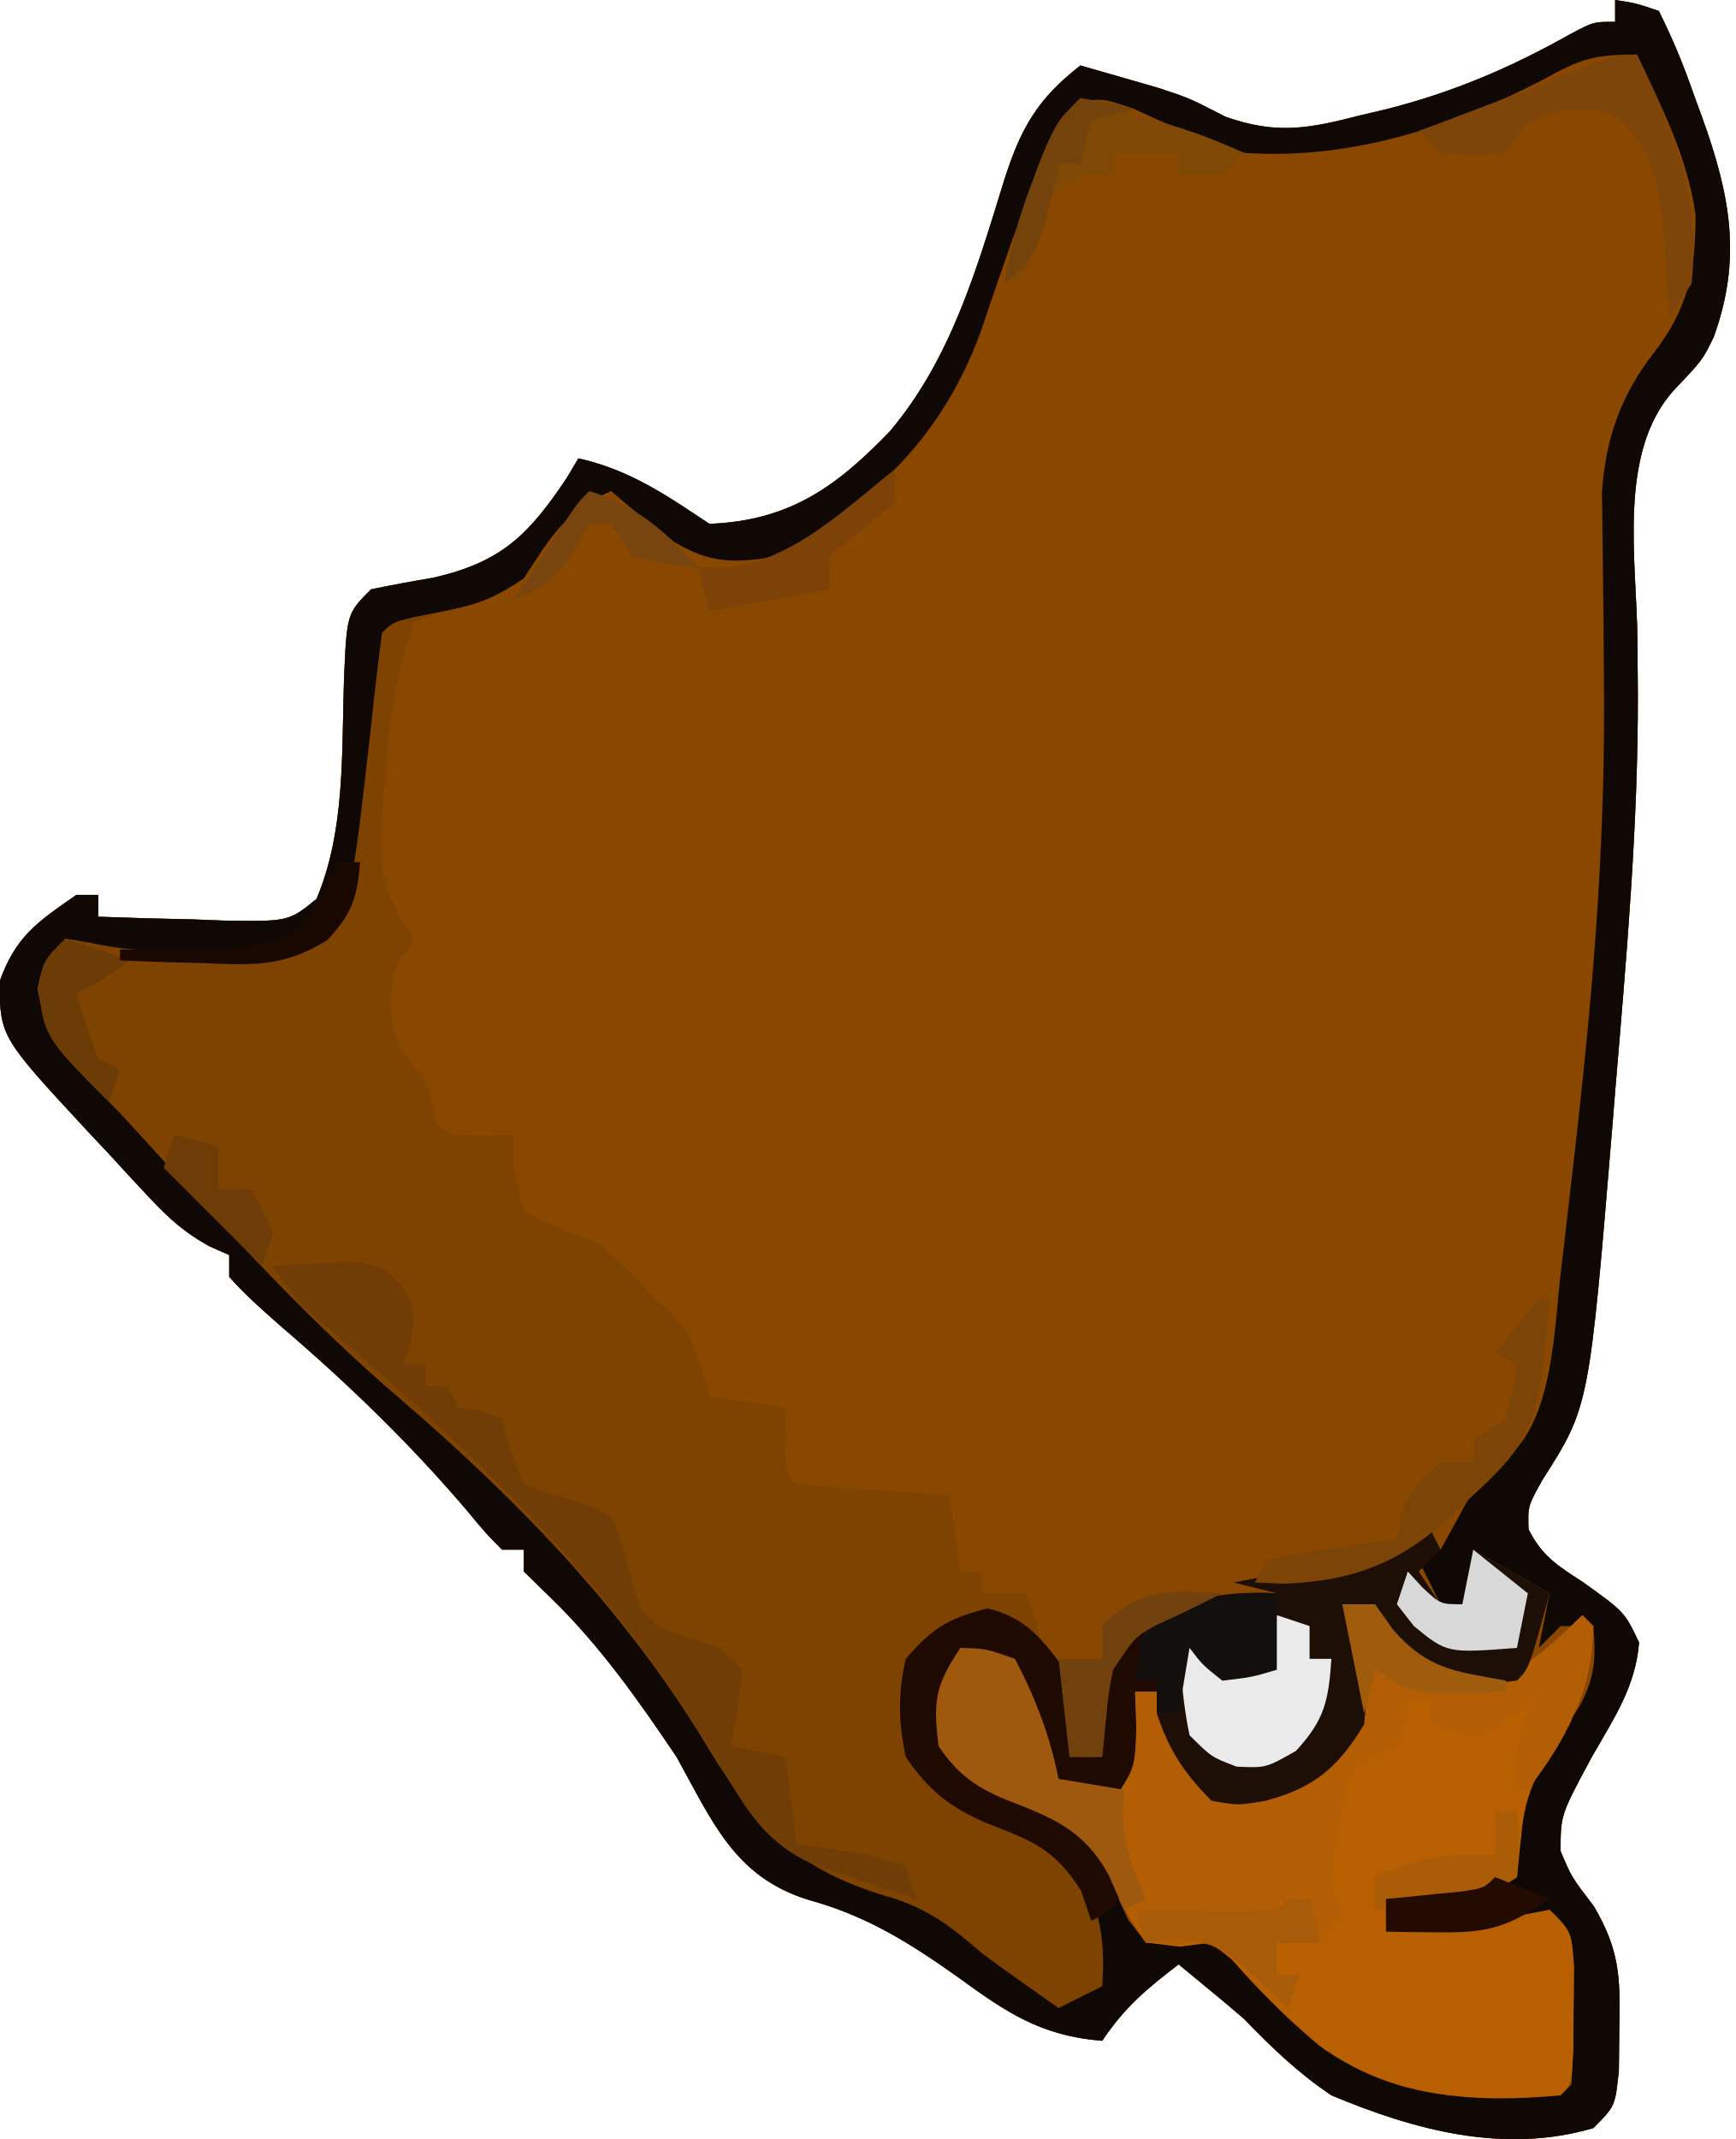
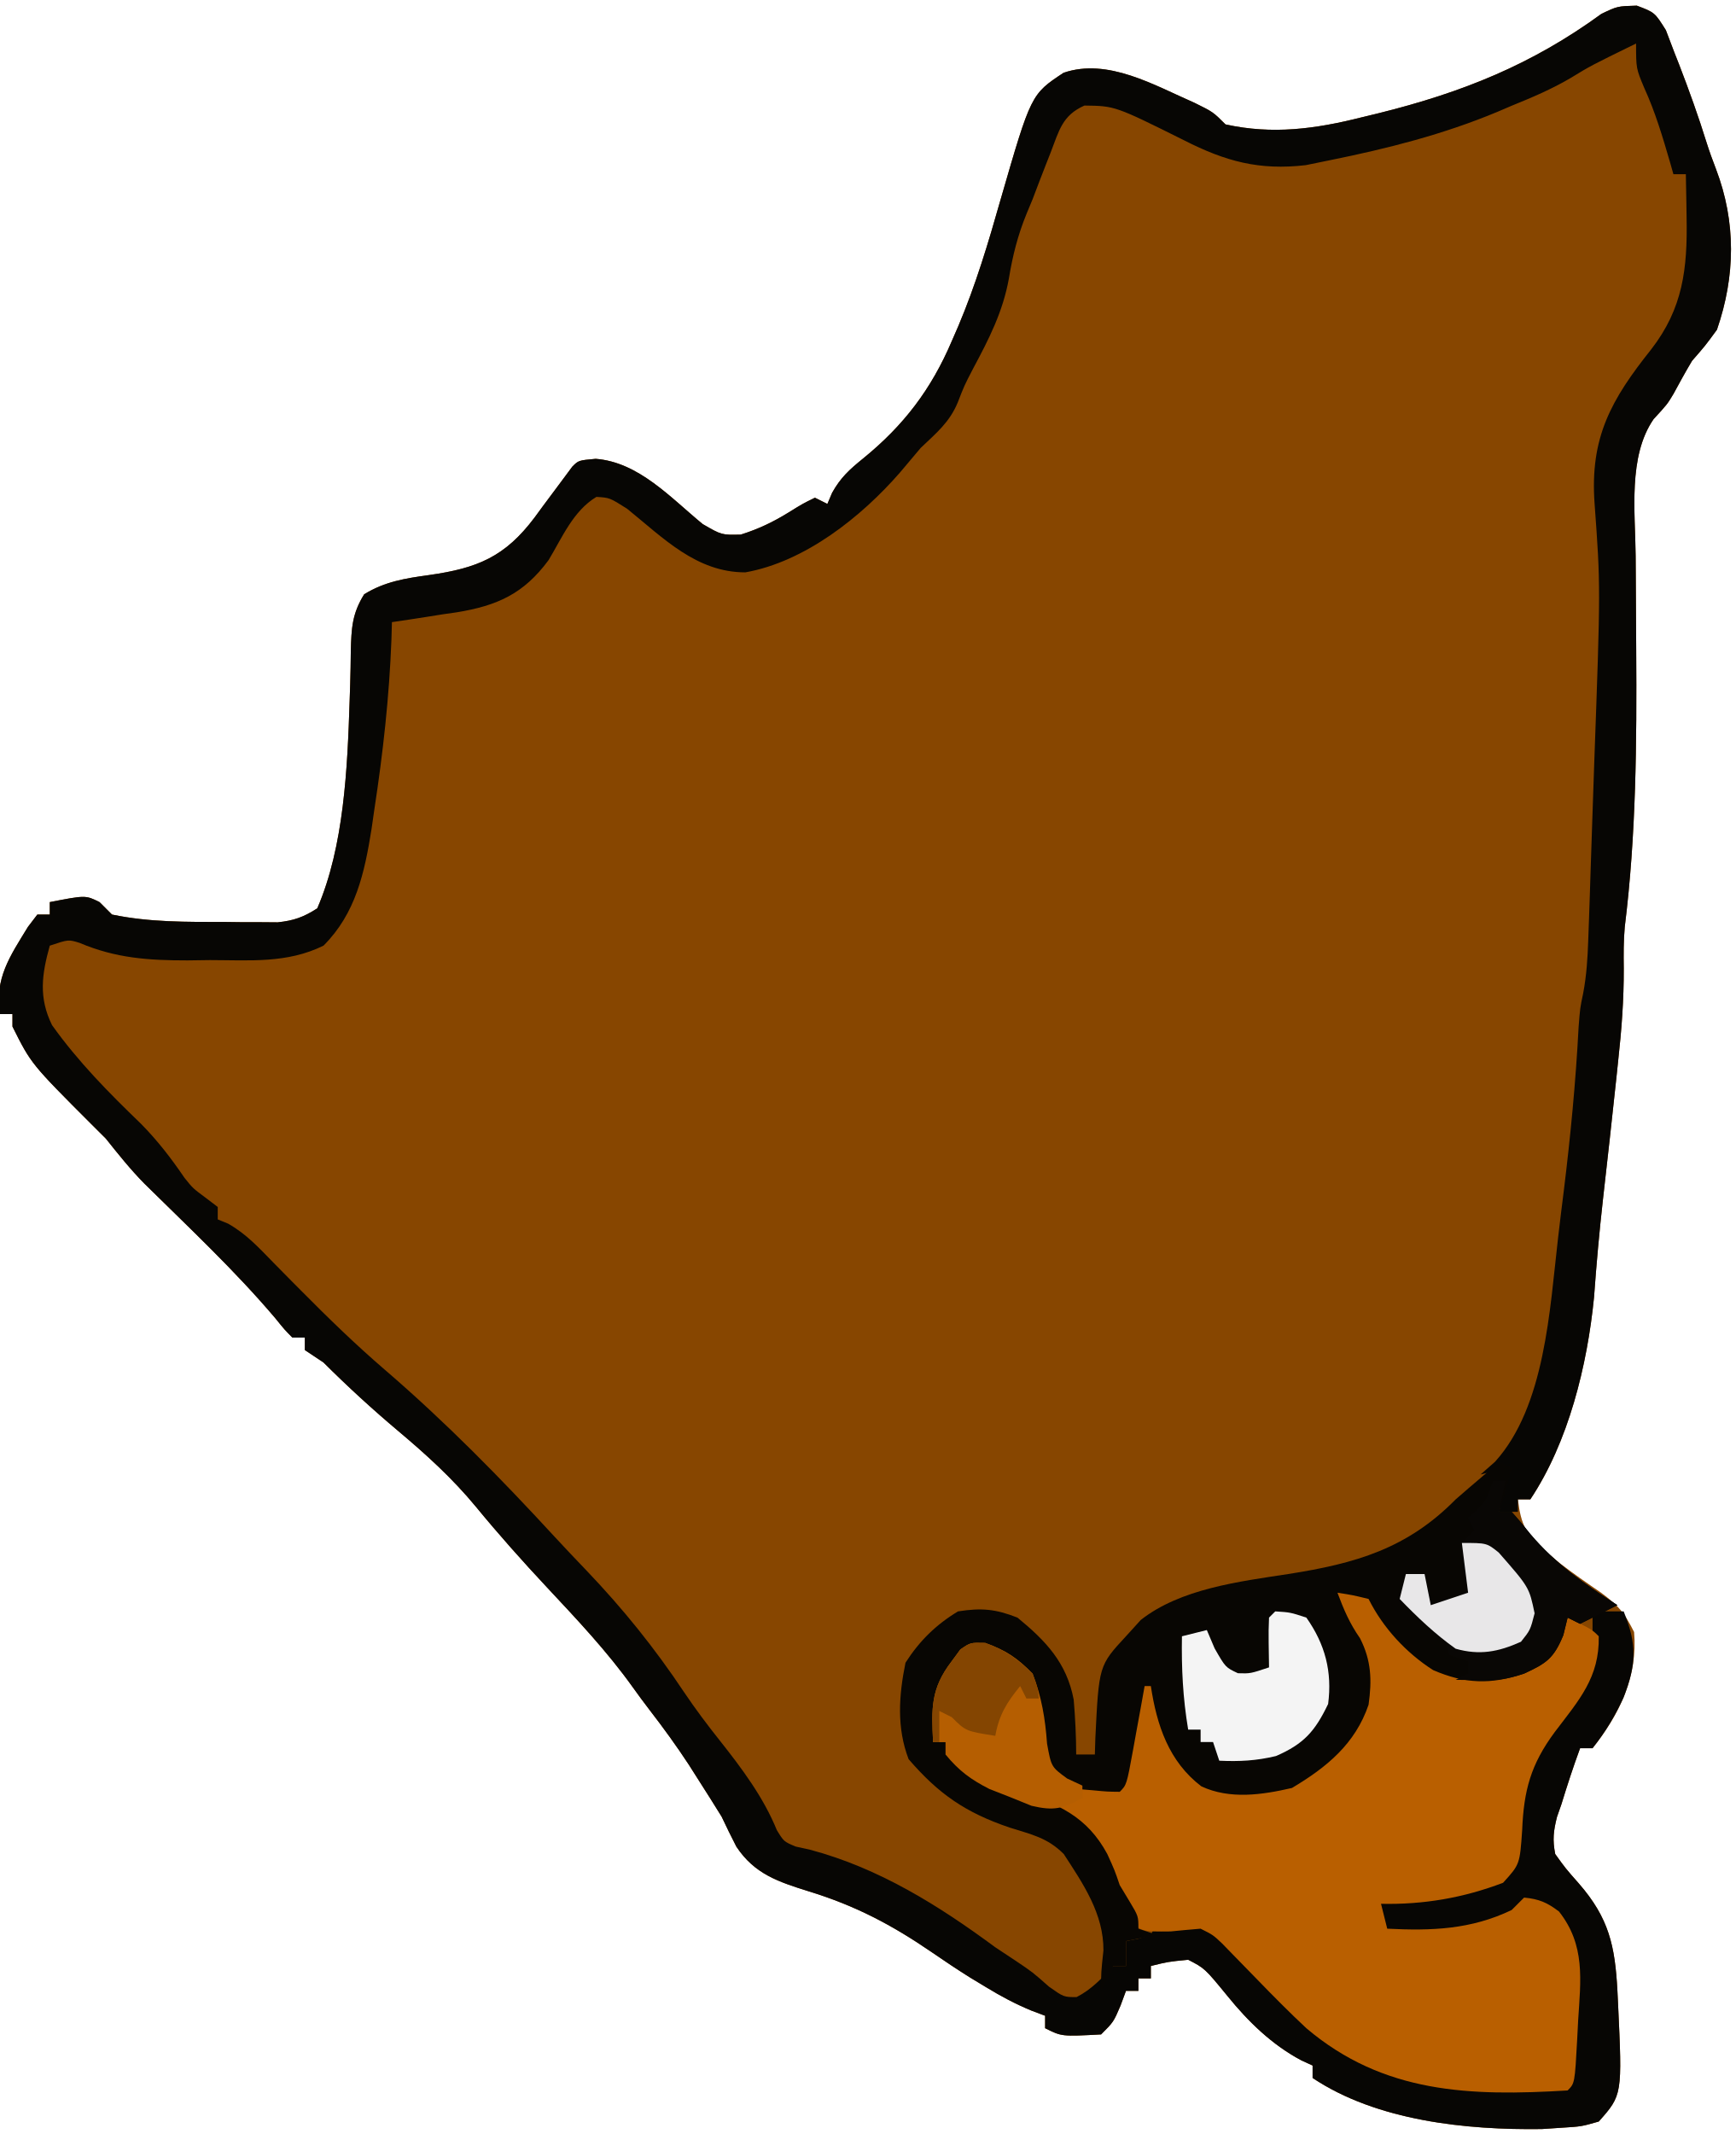
- <svg xmlns="http://www.w3.org/2000/svg" width="159" height="196" viewBox="0 0 159 196">
-   <path fill="#8a4700" d="M148 0c1.9.29 1.9.29 4 1 1.28 2.57 2.26 4.93 3.19 7.62.26.7.52 1.4.78 2.13 2.57 7.14 3.68 12.9 1.06 20.14C156 33 156 33 153.38 35.75c-5.19 5.76-3.4 15.61-3.34 22.88.01.4.01.4.02 2.43.01.42.01.42.02 2.52.03 12.17-1.06 24.3-2.08 36.42l-.24 2.99c-2.14 25.91-2.14 25.91-6.42 32.61-1.34 2.4-1.34 2.4-1.28 4.53 1.23 2.44 2.65 3.33 4.94 4.81 3.86 2.76 3.86 2.76 5.19 5.56-.31 4.06-2.34 7.01-4.32 10.48-2.87 5.33-2.87 5.33-2.87 8.64 1 2.38 1 2.38 3.04 5.04 2.36 4.02 2.44 6.47 2.34 11.09-.02 1.31-.03 2.63-.04 3.98C148 193 148 193 146 195c-8.19 2.4-16.35.2-24-3-3.04-2.04-5.47-4.38-8-7-1.15-.99-2.32-1.98-3.5-2.94-.83-.68-1.65-1.36-2.5-2.06-2.91 2.22-4.95 3.93-7 7-5.62-.44-8.79-2.61-13.19-5.81-4.51-3.2-8.41-5.65-13.81-7.13-6.73-2.12-8.73-7.19-12-13.06-3.48-5.17-7.02-10.21-11.5-14.56L48 144v-2h-2c-1.48-1.5-1.48-1.5-3.19-3.56-5.23-6.15-10.88-11.61-17.01-16.86-1.68-1.48-3.31-2.91-4.8-4.58v-2l-1.79-.79c-2.33-1.28-3.75-2.58-5.56-4.51l-1.83-1.96c-.62-.68-1.24-1.36-1.88-2.05l-1.9-2.02c-8-8.63-8-8.63-8.1-13.67 1.48-4.18 3.43-5.48 7.06-8h2v2c2.94.11 5.87.19 8.81.25.84.03 1.67.07 2.53.1 6.11.1 6.11.1 8.67-1.99 2.64-6.29 2.29-13.36 2.51-20.08.26-6.06.26-6.06 2.48-8.28 1.89-.39 3.79-.74 5.69-1.06 6.21-1.42 8.71-3.87 12.2-9.08.37-.61.73-1.23 1.11-1.86 4.67 1.04 8.05 3.36 12 6 7.32-.28 11.63-3.37 16.56-8.5 5.58-6.63 7.92-14.78 10.44-22.94 1.53-4.8 3.03-7.47 7-10.56 1.52.43 3.04.87 4.56 1.31.85.25 1.7.49 2.57.74C109 9 109 9 112.3 10.7c4.73 1.66 7.63 1.08 12.39-.14.39-.09.39-.09 2.37-.56 6.06-1.54 11.3-3.77 16.75-6.83C146 2 146 2 148 2z" />
-   <path fill="#7e4201" d="M148 0c1.9.29 1.9.29 4 1 1.28 2.57 2.26 4.93 3.19 7.62.26.7.52 1.4.78 2.13 2.57 7.14 3.68 12.9 1.06 20.14C156 33 156 33 153.38 35.75c-5.19 5.76-3.4 15.61-3.34 22.88.01.4.01.4.02 2.43.01.42.01.42.02 2.52.03 12.17-1.06 24.3-2.08 36.42l-.24 2.99c-2.14 25.91-2.14 25.91-6.42 32.61-1.34 2.4-1.34 2.4-1.28 4.53 1.23 2.44 2.65 3.33 4.94 4.81 3.86 2.76 3.86 2.76 5.19 5.56-.31 4.06-2.34 7.01-4.32 10.48-2.87 5.33-2.87 5.33-2.87 8.64 1 2.38 1 2.38 3.04 5.04 2.36 4.02 2.44 6.47 2.34 11.09-.02 1.31-.03 2.63-.04 3.98C148 193 148 193 146 195c-8.19 2.4-16.35.2-24-3-3.04-2.04-5.47-4.38-8-7-1.15-.99-2.32-1.98-3.5-2.94-.83-.68-1.65-1.36-2.5-2.06-2.91 2.22-4.95 3.93-7 7-5.62-.44-8.79-2.61-13.19-5.81-4.51-3.2-8.41-5.65-13.81-7.13-6.73-2.12-8.73-7.19-12-13.06-3.48-5.17-7.02-10.21-11.5-14.56L48 144v-2h-2c-1.48-1.5-1.48-1.5-3.19-3.56-5.23-6.15-10.88-11.61-17.01-16.86-1.68-1.48-3.31-2.91-4.8-4.58v-2l-1.79-.79c-2.33-1.28-3.75-2.58-5.56-4.51l-1.83-1.96c-.62-.68-1.24-1.36-1.88-2.05l-1.9-2.02c-8-8.63-8-8.63-8.1-13.67 1.48-4.18 3.43-5.48 7.06-8h2v2c2.94.11 5.87.19 8.81.25.84.03 1.67.07 2.53.1 6.11.1 6.11.1 8.67-1.99 2.64-6.29 2.29-13.36 2.51-20.08.26-6.06.26-6.06 2.48-8.28 1.89-.39 3.79-.74 5.69-1.06 6.21-1.42 8.71-3.87 12.2-9.08.37-.61.73-1.23 1.11-1.86 4.67 1.04 8.05 3.36 12 6 7.32-.28 11.63-3.37 16.56-8.5 5.58-6.63 7.92-14.78 10.44-22.94 1.53-4.8 3.03-7.47 7-10.56 1.52.43 3.04.87 4.56 1.31.85.25 1.7.49 2.57.74C109 9 109 9 112.3 10.7c4.73 1.66 7.63 1.08 12.39-.14.39-.09.39-.09 2.37-.56 6.06-1.54 11.3-3.77 16.75-6.83C146 2 146 2 148 2zm-6.62 7.31C132.9 11.69 123.65 14.68 114 14c-3.54-1.14-6.83-2.48-10.19-4.07C101 9 101 9 98.81 9.39c-2.76 2.46-3.61 5.57-4.75 8.99-.52 1.45-1.05 2.91-1.57 4.37-.9 2.54-1.77 5.1-2.63 7.66C86.35 40.02 79.98 46.17 71 51c-3.71.63-5.97.62-9.23-1.35-1.99-1.49-3.9-3.02-5.77-4.65-4.17 1.81-5.55 4.2-8 8-3 2-3 2-6.56 2.69-1.14.43-2.27.86-3.44 1.31-1.96 5.12-2.48 10.19-2.81 15.62-.07.74-.13 1.48-.2 2.24-.29 4.66.16 7.41 3.01 11.14l-2 3c-.36 3.39-.5 5.26 1.44 8.12.51.62 1.03 1.24 1.56 1.88.62 2.19.62 2.19 1 4 1 1 1 1 4.06 1.06L47 104l.06 3.31c.31 1.22.62 2.44.94 3.69 3.25 1.62 3.25 1.62 7 3 2.75 2.5 2.75 2.5 5 5 .56.47 1.11.95 1.69 1.44 1.9 2.26 2.5 4.75 3.31 7.56l7 1-.06 2.94C72 135 72 135 73 136c2.35.24 4.71.41 7.06.56 1.29.09 2.58.17 3.91.26 1 .06 2 .12 3.03.18.16 1.16.16 1.16 1 7h2v2h4c1.77 4.93 2.93 9.89 4 15h3c.1-1.24.21-2.47.31-3.75.3-3.6 1.11-5.67 3.69-8.25 2.92-1.05 2.92-1.05 6.19-1.75 1.08-.24 2.17-.48 3.29-.73.83-.17 1.66-.34 2.52-.52l-1 7c-4 0-4 0-5.75-1.5-.41-.5-.83-.99-1.25-1.5-1 1-1 1-1.06 4.06L108 157h-2v-2h-2l-2 9-5-1c-.1-.35-.1-.35-.59-2.12l-.79-2.76c-.25-.9-.51-1.8-.77-2.74C94 153 94 153 92 151h-4c-2.35 3.52-2.58 4.86-2 9 2.61 3.51 4.82 5.05 8.94 6.19 4.08 1.29 5.2 3.28 7.18 7 .42.9.84 1.8 1.26 2.73.54.69 1.07 1.37 1.62 2.08h2.87c3.13 0 3.13 0 5.66 2.08.79.9 1.59 1.8 2.41 2.73 5.5 5.86 10.66 8.93 18.82 9.32.97 0 1.93 0 2.93-.01.97.01 1.94.01 2.95.01C143 192 143 192 144 191c.13-2.31.18-4.62.19-6.94.01-1.26.03-2.53.04-3.84C144 177 144 177 142 175c-1.67.31-3.34.65-5 1-3.33.1-6.66.06-10 0v-1l1.86-.15c.41-.04.41-.04 2.45-.23.4-.03.4-.03 2.43-.21C136 174 136 174 139 172q.255-2.82.48-5.64c.84-3.84 3.04-6.76 5.24-9.97 1.44-2.7 1.53-4.37 1.28-7.39h-3l-2 2 1-5-7-4-1 5h-2l-2-4 2-1c.98-1.77 1.96-3.53 2.92-5.31 1.08-1.69 1.08-1.69 3.2-3.13 4.24-3.53 4.3-11.97 4.92-17.15l.25-2.1c.26-2.23.52-4.46.77-6.69.09-.76.18-1.53.27-2.32 1.56-13.65 2.71-27.08 2.65-40.83 0-.67 0-1.35-.01-2.04-.01-3.39-.04-6.77-.09-10.15-.02-1.24-.03-2.49-.04-3.76-.02-1.12-.03-2.23-.05-3.37.33-4.95 1.72-8.93 4.77-12.84 3.11-4.01 3.82-7.5 3.81-12.61-.72-5.25-3.12-9.95-5.37-14.7-4.09 0-5.2.42-8.62 2.31" />
-   <path fill="#100804" d="M148 0c1.9.29 1.9.29 4 1 1.28 2.57 2.26 4.93 3.19 7.62.26.7.52 1.4.78 2.13 2.57 7.14 3.68 12.9 1.06 20.14C156 33 156 33 153.38 35.75c-5.19 5.76-3.4 15.61-3.34 22.88.01.4.01.4.02 2.43.01.42.01.42.02 2.52.03 12.17-1.06 24.3-2.08 36.42l-.24 2.99c-2.14 25.91-2.14 25.91-6.42 32.61-1.34 2.4-1.34 2.4-1.28 4.53 1.23 2.44 2.65 3.33 4.94 4.81 3.86 2.76 3.86 2.76 5.19 5.56-.31 4.06-2.34 7.01-4.32 10.48-2.87 5.33-2.87 5.33-2.87 8.64 1 2.38 1 2.38 3.04 5.04 2.36 4.02 2.44 6.47 2.34 11.09-.02 1.31-.03 2.63-.04 3.98C148 193 148 193 146 195c-8.19 2.4-16.35.2-24-3-3.04-2.04-5.47-4.38-8-7-1.15-.99-2.32-1.98-3.5-2.94-.83-.68-1.65-1.36-2.5-2.06-2.91 2.22-4.95 3.93-7 7-5.62-.44-8.79-2.61-13.19-5.81-4.51-3.2-8.41-5.65-13.81-7.13-6.73-2.12-8.73-7.19-12-13.06-3.48-5.17-7.02-10.21-11.5-14.56L48 144v-2h-2c-1.48-1.5-1.48-1.5-3.19-3.56-5.23-6.15-10.88-11.61-17.01-16.86-1.68-1.48-3.31-2.91-4.8-4.58v-2l-1.79-.79c-2.33-1.28-3.75-2.58-5.56-4.51l-1.83-1.96c-.62-.68-1.24-1.36-1.88-2.05l-1.9-2.02c-8-8.63-8-8.63-8.1-13.67 1.48-4.18 3.43-5.48 7.06-8h2v2c2.94.11 5.87.19 8.81.25.84.03 1.67.07 2.53.1 6.11.1 6.11.1 8.67-1.99 2.64-6.29 2.29-13.36 2.51-20.08.26-6.06.26-6.06 2.48-8.28 1.89-.39 3.79-.74 5.69-1.06 6.21-1.42 8.71-3.87 12.2-9.08.37-.61.73-1.23 1.11-1.86 4.67 1.04 8.05 3.36 12 6 7.32-.28 11.63-3.37 16.56-8.5 5.58-6.63 7.92-14.78 10.44-22.94 1.53-4.8 3.03-7.47 7-10.56 1.52.43 3.04.87 4.56 1.31.85.25 1.7.49 2.57.74C109 9 109 9 112.3 10.7c4.73 1.66 7.63 1.08 12.39-.14.39-.09.39-.09 2.37-.56 6.06-1.54 11.3-3.77 16.75-6.83C146 2 146 2 148 2zm-6.62 7.31C132.9 11.69 123.65 14.68 114 14c-3.54-1.14-6.83-2.48-10.19-4.07C101 9 101 9 98.81 9.39c-2.76 2.46-3.61 5.57-4.75 8.99-.52 1.45-1.05 2.91-1.57 4.37-.9 2.54-1.77 5.1-2.63 7.66C86.35 40.02 79.98 46.17 71 51c-3.71.63-5.97.62-9.23-1.35-1.99-1.49-3.9-3.02-5.77-4.65-4.17 1.81-5.55 4.2-8 8-2.86 1.91-4.35 2.43-7.62 3.06-4.28.84-4.28.84-5.38 1.94-.35 2.67-.66 5.32-.94 8-1.88 16.72-1.88 16.72-4.63 19.71-3.42 1.81-6.61 1.65-10.37 1.54-.7-.01-1.4-.01-2.13-.02-3.03-.04-5.85-.21-8.81-.87L6 86c-2 2-2 2-2.56 4.62C4.3 95.8 7.43 98.31 11 102c.93 1.01 1.86 2.03 2.79 3.05 7.31 8.05 14.67 16.14 22.96 23.2 10.96 9.45 20.83 19.66 28.27 32.14 4.58 7.48 8.38 11.17 16.96 13.58 3.38 1.15 5.35 2.7 8.02 5.03 1.26.93 2.53 1.85 3.81 2.75 1.05.74 2.11 1.49 3.19 2.25l4-2c.35-4.91-.39-7.82-3-12-2.85-1.79-2.85-1.79-6.06-3.19-5.75-2.53-5.75-2.53-7.94-5.81-.47-3.05-.46-5.95 0-9 2.06-2.52 3.35-2.87 6.5-3.5 2.5.5 2.5.5 4.75 2.56 2.01 3.38 2.44 6.05 2.75 9.94h3c.1-1.24.21-2.47.31-3.75.3-3.6 1.11-5.67 3.69-8.25 2.92-1.05 2.92-1.05 6.19-1.75 1.08-.24 2.17-.48 3.29-.73.83-.17 1.66-.34 2.52-.52l-1 7c-4 0-4 0-5.75-1.5-.41-.5-.83-.99-1.25-1.5-1 1-1 1-1.06 4.06L108 157h-2v-2h-2l-2 9-5-1c-.1-.35-.1-.35-.59-2.12l-.79-2.76c-.25-.9-.51-1.8-.77-2.74C94 153 94 153 92 151h-4c-2.35 3.52-2.58 4.86-2 9 2.61 3.51 4.82 5.05 8.94 6.19 4.08 1.29 5.2 3.28 7.18 7 .42.9.84 1.8 1.26 2.73.54.69 1.07 1.37 1.62 2.08h2.87c3.13 0 3.13 0 5.66 2.08.79.9 1.59 1.8 2.41 2.73 5.5 5.86 10.66 8.93 18.82 9.32.97 0 1.93 0 2.93-.01.97.01 1.94.01 2.95.01C143 192 143 192 144 191c.13-2.31.18-4.62.19-6.94.01-1.26.03-2.53.04-3.84C144 177 144 177 142 175c-1.67.31-3.34.65-5 1-3.33.1-6.66.06-10 0v-1l1.86-.15c.41-.04.41-.04 2.45-.23.4-.03.4-.03 2.43-.21C136 174 136 174 139 172q.255-2.82.48-5.64c.84-3.84 3.04-6.76 5.24-9.97 1.44-2.7 1.53-4.37 1.28-7.39h-3l-2 2 1-5-7-4-1 5h-2l-2-4 2-1c.98-1.77 1.96-3.53 2.92-5.31 1.08-1.69 1.08-1.69 3.2-3.13 4.24-3.53 4.3-11.97 4.92-17.15.08-.69.16-1.38.25-2.1.26-2.23.52-4.46.77-6.69.05-.38.05-.38.27-2.32 1.56-13.65 2.71-27.08 2.65-40.83 0-.67 0-1.35-.01-2.04-.01-3.39-.04-6.77-.09-10.15-.02-1.24-.03-2.49-.04-3.76-.01-.56-.01-.56-.05-3.37.33-4.95 1.72-8.93 4.77-12.84 3.11-4.01 3.82-7.5 3.81-12.61-.72-5.25-3.12-9.95-5.37-14.7-4.09 0-5.2.42-8.62 2.31" />
-   <path fill="#b85f02" d="M123 147h3c1.38 1.63 2.71 3.3 4 5 3.15 1.57 5.52 1.35 9 1 2.33-1.45 4.01-3.06 6-5l1 1c-.18 4.51-.95 7.2-3.5 10.94-1.98 2.89-2.83 4.94-3.12 8.44-.07.59-.07.59-.38 3.62-3.04 2.02-4.19 2.32-7.69 2.62-.81.08-1.61.15-2.45.23-.3.03-.3.03-1.86.15v1c9.23.16 9.23.16 13-.62.66-.13 1.32-.25 2-.38 2 2 2 2 2.23 5.22-.01 1.27-.03 2.54-.04 3.84-.01 1.27-.02 2.54-.02 3.85C144 191 144 191 143 192c-7.97.74-15.6.24-22.2-4.62-2.85-2.45-5.45-4.98-7.92-7.82-.62-.51-1.24-1.03-1.88-1.56-.95.12-1.9.25-2.88.38-.51-.07-.51-.07-3.12-.38-1.4-2.07-1.4-2.07-2.81-4.75-2.68-5.01-4.89-6.56-10.13-8.47-2.82-1.07-4.37-2.28-6.06-4.78-.5-4.11-.33-5.51 2-9 2.31.06 2.31.06 5 1 1.87 3.54 3.21 7.07 4 11l5 1 2-9h2c.14.28.14.28.84 1.71.36.74.72 1.47 1.1 2.23l1.09 2.21C110 163 110 163 111 164c4.74-.16 7.1-.36 11-3.12 2.51-3.61 2.47-5.57 2-9.88-.5-2.44-.5-2.44-1-4" />
-   <path fill="#b35e05" d="M123 147h3c1.38 1.63 2.71 3.3 4 5 3.15 1.57 5.52 1.35 9 1 2.33-1.45 4.01-3.06 6-5l1 1c-.25 6.04-2.33 10.22-6 15h-1c-.2-3.63.14-5.87 2-9-.72.68-1.44 1.36-2.19 2.06-2.81 1.94-2.81 1.94-5.62 1.69q-1.08-.375-2.19-.75v-2h-2c-.08.62-.16 1.24-.25 1.88-.25.7-.5 1.4-.75 2.12-.65.26-1.3.52-1.96.79-2.04 1.21-2.04 1.21-2.9 3.74-.15.98-.3 1.96-.45 2.97-.16.98-.32 1.96-.49 2.97-.2 2.53-.2 2.53.8 4.53l-2 3h-4v3h2l-1 3c-.44-.43-.87-.87-1.32-1.31-1.83-1.72-3.59-3.29-5.68-4.69-1.01.08-2.02.16-3.06.25-.97-.08-1.94-.16-2.94-.25-1.39-2.06-1.39-2.06-2.81-4.75-2.68-5.01-4.89-6.56-10.13-8.47-2.82-1.07-4.37-2.28-6.06-4.78-.5-4.11-.33-5.51 2-9 2.31.06 2.31.06 5 1 1.87 3.54 3.21 7.07 4 11l5 1 2-9h2c.14.28.14.28.84 1.71.36.74.72 1.47 1.1 2.23l1.09 2.21C110 163 110 163 111 164c4.74-.16 7.1-.36 11-3.12 2.51-3.61 2.47-5.57 2-9.88-.5-2.44-.5-2.44-1-4" />
-   <path fill="#1e0f06" d="m131 140 1 2-2 2c.33.5.33.5 2 3h2l1-5c1.16.66 1.16.66 7 4-1.88 6.88-1.88 6.88-3 8-3.27.39-5.87.66-8.8-1.05-1.64-1.33-1.64-1.33-4.2-3.95v-2h-3c.33.52.66 1.03 1 1.56 1.38 3.37 1.38 5.83 1 9.44-2.37 3.94-4.56 5.81-9 7-2.56.44-2.56.44-5 0-2.54-2.61-3.85-4.54-5-8h2v-6h3l1 2h4l1-7-4-1c.33-.06.33-.06 1.98-.37 10.96-2.1 10.96-2.1 16.02-4.63" />
-   <path fill="#1e0a00" d="M117 146v7c-2.31.69-2.31.69-5 1-1.81-1.44-1.81-1.44-3-3l-1 6h-2v-2h-2l.12 3.31C104 162 104 162 102 165l-5-1c-.19-.61-.39-1.23-.59-1.86-.26-.81-.52-1.62-.79-2.45-.25-.8-.51-1.6-.77-2.43C94 155 94 155 92 152c-2.12-.69-2.12-.69-4-1-1.58 8.04-1.58 8.04.44 11.38 2.27 1.44 4.04 2.17 6.56 3 4.46 1.48 5.82 3.54 8 7.62-1 2-1 2-3 3-.15-.45-.15-.45-.94-2.75-2.54-4-4.58-4.57-8.83-6.27-3.34-1.47-5.16-2.97-7.23-5.98-.68-3.15-.73-5.86 0-9 2.39-2.8 3.96-3.74 7.5-4.62 3.11.77 4.57 2.29 6.5 4.82 1.57 2.82 1.81 5.62 2 8.8h1c.08-1.22.16-2.43.25-3.69.54-4.15 1.55-6.45 4.75-9.31 4.08-1.56 7.64-2.26 12-2" />
-   <path fill="#703d06" d="M25 116c1.6-.11 3.21-.19 4.81-.25.9-.05 1.79-.09 2.71-.14 2.48.39 2.48.39 4.32 2.23C38 120 38 120 37.69 122.75c-.23.74-.46 1.48-.69 2.25h2v2h2l1 2c.64.08 1.28.16 1.94.25.68.25 1.36.5 2.06.75.25.95.5 1.9.75 2.88.41 1.03.83 2.06 1.25 3.12 1.79.75 1.79.75 3.94 1.31 2.18.65 2.18.65 4.06 1.69 1.04 2.27 1.56 4.49 2.16 6.91.84 2.09.84 2.09 2.5 3.27 1.75.7 3.54 1.26 5.34 1.82l2 2c-.38 3.62-.38 3.62-1 7l5 1c.16 1.32.16 1.32 1 8 1.09.14 2.19.29 3.31.44C80 170 80 170 83 171l1 3c-2.01-.64-4.01-1.31-6-2-1.13-.38-2.25-.75-3.41-1.14-4.34-1.88-6.11-4.89-8.47-8.86-.86-1.37-1.73-2.74-2.61-4.1-.42-.67-.85-1.34-1.29-2.03-8.74-13.4-21.39-25.1-33.57-35.34C27 119 27 119 25 116" />
-   <path fill="#9e590e" d="M88 151c2.31.06 2.31.06 5 1 1.87 3.54 3.21 7.07 4 11 .99.16.99.16 6 1-.04.72-.08 1.44-.12 2.19.13 3.02.87 5.08 2.12 7.81l-2 1c-.47-1.07-.95-2.15-1.44-3.25-2.32-4.14-5.14-5.19-9.43-6.86-2.81-1.17-4.42-2.37-6.13-4.89-.5-4.11-.33-5.51 2-9" />
-   <path fill="#ebeaeb" d="m117 148 3 1v3h2c-.26 3.82-.61 5.58-3.25 8.44-2.75 1.56-2.75 1.56-5.44 1.44C111 161 111 161 109 159c-.57-2.66-.74-5.29-1-8h3l1 2h4z" />
-   <path fill="#7d450a" d="M150 5c3.41 7.21 5.89 12.97 5 21l-2 3c-.06-.83-.12-1.66-.18-2.52-.09-1.09-.17-2.17-.26-3.29-.08-1.08-.16-2.16-.24-3.27-.37-3.36-.96-5.43-2.94-8.17-2.38-1.75-2.38-1.75-6-1.69C140 11 140 11 138 14c-3 .31-3 .31-6 0l-2-2c.9-.34 1.81-.68 2.74-1.02l3.57-1.36 3.55-1.33C147.87 5 147.87 5 150 5" />
-   <path fill="#7c4507" d="M141 119h1c-.14 1.42-.29 2.83-.44 4.25-.08.79-.16 1.58-.24 2.39-.74 5.52-2.11 7.52-6.32 11.36l-1.64 1.58c-4.85 4.49-9.07 6.3-15.8 6.54L115 145l1-2c2.72-.63 2.72-.63 6.06-1.12 1.11-.17 2.21-.34 3.35-.51.85-.12 1.71-.25 2.59-.37.14-.62.27-1.25.41-1.89.7-2.52 1.53-3.53 3.59-5.11h3v-2l3-2c.69-2.62.69-2.62 1-5l-2-1c1.31-1.69 2.64-3.35 4-5" />
-   <path fill="#804805" d="M99 9c10.56 3.08 10.56 3.08 15 5l-2 2h-4v-2h-6v2h-2.31C97 17 97 17 96.07 18.81c-.5 1.45-.97 2.91-1.39 4.38C94 25 94 25 92 26c.63-3.59 1.58-6.81 2.94-10.19.34-.86.68-1.72 1.02-2.6C97 11 97 11 99 9" />
-   <path fill="#130f0d" d="M117 146v7c-2.31.69-2.31.69-5 1-1.81-1.44-1.81-1.44-3-3l-1 6h-2v-3h-2l1-6c4.12-1.29 7.67-2.26 12-2" />
-   <path fill="#a85b08" d="M118 174h2l1 4h-4v3h2l-1 3c-.22-.22-.22-.22-1.32-1.31-4.93-4.61-4.93-4.61-9.12-5.07-.84.13-1.69.25-2.56.38l-1-3c.93.01 1.85.02 2.81.04.6 0 .6 0 3.63.02.59.01.59.01 3.62.04C117 175 117 175 118 174" />
-   <path fill="#d9d8d8" d="m135 142 5 4-1 5c-6.4.49-6.4.49-9.44-2-.51-.66-1.03-1.32-1.56-2l1-3c.45.5.91.99 1.38 1.5C132 147 132 147 134 147z" />
-   <path fill="#7c4208" d="M82 43v3c-1 .83-1 .83-6 5v3l-11 2-1-4h2.81c6-.78 10.6-5.36 15.19-9" />
-   <path fill="#72420e" d="M112 146c-2.03 1.02-4.05 2.02-6.12 2.94C104 150 104 150 102 153c-.41 2.04-.41 2.04-.62 4.19-.13 1.26-.25 2.51-.38 3.81h-3l-1-9h4v-3c3.29-3.55 6.37-3.27 11-3" />
-   <path fill="#6c3c07" d="m6 86 6 2c-3 2-3 2-5 3 .6 2.02 1.27 4.02 2 6l2 1-1 3c-5.83-5.86-5.83-5.86-6.5-10.31C4 88 4 88 6 86" />
-   <path fill="#ab5c07" d="M137 166h2c.19 2.88.19 2.88 0 6-3.16 2.11-4.51 2.34-8.19 2.62-.9.08-1.8.15-2.73.23-.69.05-1.37.1-2.08.15v-3c3.83-1.8 6.78-2.2 11-2z" />
-   <path fill="#240b01" d="M137 172c.82.33.82.33 5 2-3.87 2.58-5.54 3.12-10.12 3.06-.92-.01-1.83-.02-2.76-.02-.7-.02-1.4-.03-2.12-.04v-3l1.93-.18c.42-.05.42-.05 2.51-.26.82-.08 1.64-.16 2.49-.24C136 173 136 173 137 172" />
-   <path fill="#6d3c07" d="M16 104c.66.17.66.17 4 1v4h3c1.06 1.81 1.06 1.81 2 4l-1 3-9-9z" />
-   <path fill="#180801" d="M31 79h2c-.27 3.28-.75 4.73-3.03 7.16-3.93 2.43-6.77 2.3-11.28 2.09-.37-.01-.37-.01-2.25-.05-1.81-.05-3.63-.12-5.44-.2v-1l3.11.03c10.79-.15 10.79-.15 13.93-2.65 1.27-1.94 1.27-1.94 2.96-5.38" />
-   <path fill="#74420b" d="M99 9c2.62.38 2.62.38 5 1l-4 1-1 4h-2c-.27 1.26-.54 2.52-.81 3.81C95.4 21.99 94.75 24 92 26c.63-3.59 1.58-6.81 2.94-10.19.34-.86.68-1.72 1.02-2.6C97 11 97 11 99 9" />
-   <path fill="#79450e" d="M54 45c4.43 1.39 6.87 3.61 10 7-2.88-.31-2.88-.31-6-1l-2-3h-2c-.45.78-.91 1.57-1.38 2.38-1.74 2.81-2.69 3.33-5.62 4.62l2.94-4.44c.54-.82 1.09-1.64 1.65-2.49C53 46 53 46 54 45" />
-   <path fill="#9e5c0c" d="M123 147h3c.28.39.28.39 1.69 2.38 3.18 3.61 5.63 3.76 10.31 4.62v1c-8.57.29-8.57.29-12-2l-1 4z" />
+ <svg xmlns="http://www.w3.org/2000/svg" width="279" height="343" viewBox="0 0 279 343">
+   <path fill="#874600" d="M263.113.906c2.89 1.09 2.89 1.09 4.68 3.94.46 1.2.92 2.41 1.39 3.65.13.32.13.32.76 1.93 1.59 4.12 3.09 8.29 4.4 12.51.45 1.42.96 2.83 1.5 4.22 3.26 8.55 3.13 17.22.16 25.84-1.88 2.57-1.88 2.57-4 5-1.05 1.75-2.02 3.53-2.99 5.32-1.01 1.68-1.01 1.68-3.2 4.06-4.13 5.99-2.94 14.93-2.88 21.97.01.97.01 1.93.02 2.93.01 4.09.04 8.19.07 12.28.09 14.88 0 29.64-1.84 44.43-.2 2.24-.19 4.42-.16 6.67.02 5-.35 9.88-.9 14.84-.09.86-.18 1.72-.27 2.6-.69 6.55-1.43 13.1-2.17 19.65-.59 5.25-1.06 10.5-1.44 15.77-1.08 10.94-4.11 23.28-10.24 32.48h-2c.49 4.1 1.37 5.84 4.56 8.44.71.6 1.43 1.19 2.17 1.81 2.16 1.67 4.39 3.21 6.64 4.75 2.8 2.09 3.67 3.08 5.31 6.32.61 7.12-2.31 13.18-6.68 18.68h-2c-1.1 2.98-2.07 5.97-3 9-.12.34-.12.34-.71 2.03-.57 2.25-.74 3.68-.29 5.97 1.65 2.3 1.65 2.3 3.81 4.75 4.83 5.55 5.81 10.02 6.19 17.25.03.67.07 1.33.1 2.02.69 14.71.69 14.71-3.1 18.98-2.78.8-2.78.8-6 1-1.04.07-2.09.14-3.16.21-12.12.17-26.48-1.3-36.84-8.21v-2l-1.79-.82c-4.71-2.49-8.57-6.24-11.9-10.36-3.65-4.45-3.65-4.45-6.31-5.82-3.25.32-3.25.32-6 1v2h-2v2h-2c-.29.79-.58 1.57-.88 2.38-1.12 2.62-1.12 2.62-3.12 4.62-6.33.34-6.33.34-9-1v-2c-.37-.13-.37-.13-2.23-.84-2.57-1.07-4.83-2.27-7.21-3.72-.87-.53-1.75-1.05-2.65-1.6-2.05-1.29-4.08-2.64-6.08-4.02-6.44-4.42-12.33-7.52-19.83-9.82-4.87-1.53-8.7-2.76-11.63-7.18-.82-1.59-1.61-3.2-2.37-4.82-1.15-1.86-2.32-3.72-3.5-5.56-.59-.92-1.18-1.85-1.78-2.8-1.98-3.02-4.08-5.91-6.28-8.76q-1.395-1.815-2.73-3.69c-4.14-5.79-8.96-10.88-13.81-16.07-3.92-4.19-7.73-8.47-11.38-12.91-3.78-4.58-7.98-8.39-12.52-12.21a192 192 0 0 1-12-11l-3-2v-2h-2c-1.24-1.25-1.24-1.25-2.75-3.12-6.51-7.68-13.9-14.58-21.06-21.65-2.25-2.29-4.19-4.72-6.19-7.23-.77-.76-1.53-1.52-2.32-2.31-9.68-9.69-9.68-9.69-12.68-15.69v-2h-2c-.91-5.75 1.6-9.29 4.49-14.02.5-.65.99-1.3 1.51-1.98h2v-2c5.75-1.12 5.75-1.12 8 0l2 2c6.01 1.26 12.06 1.19 18.18 1.19.99.01 1.97.03 2.99.04h2.87c.86.01 1.71.01 2.59.02 2.59-.27 4.19-.84 6.37-2.25 4.3-9.94 4.85-22.54 5.2-33.32l.09-2.73c.05-1.77.09-3.53.1-5.3.1-3.65.19-5.98 2.15-9.13 3.31-2.04 6.61-2.56 10.39-3.08 7.84-1.11 12.25-2.94 17.01-9.27.43-.59.86-1.18 1.31-1.79l2.64-3.54c.69-.94 1.39-1.87 2.11-2.84 1-1 1-1 3.75-1.25 6.93.54 12.03 6.24 17.21 10.49 3.04 1.76 3.04 1.76 6.12 1.69 2.86-.91 5.12-1.98 7.67-3.55 2.29-1.42 2.29-1.42 4.25-2.38l2 1 .76-1.79c1.38-2.47 2.8-3.74 4.99-5.52 6.55-5.33 10.95-11.13 14.25-18.87q.495-1.155 1.02-2.34c2.82-6.65 4.85-13.45 6.82-20.39 4.9-16.93 4.9-16.93 10.13-20.39 7.11-2.44 14.64 2.04 21.05 4.83 2.98 1.47 2.98 1.47 4.98 3.47 7.55 1.66 14.42.74 21.81-1.12.48-.12.48-.12 2.89-.7 13.35-3.32 24.54-7.79 35.73-15.95 2.57-1.23 2.57-1.23 5.68-1.32" />
+   <path fill="#070604" d="M263.113.906c2.89 1.09 2.89 1.09 4.68 3.94.46 1.2.92 2.41 1.39 3.65.13.32.13.32.76 1.93 1.59 4.12 3.09 8.29 4.4 12.51.45 1.42.96 2.83 1.5 4.22 3.26 8.55 3.13 17.22.16 25.84-1.88 2.57-1.88 2.57-4 5-1.05 1.75-2.02 3.53-2.99 5.32-1.01 1.68-1.01 1.68-3.2 4.06-4.13 5.99-2.94 14.93-2.88 21.97.01.97.01 1.93.02 2.93.01 4.09.04 8.19.07 12.28.09 14.88 0 29.64-1.84 44.43-.2 2.24-.19 4.42-.16 6.67.02 5-.35 9.88-.9 14.84-.09.86-.18 1.72-.27 2.6-.69 6.55-1.43 13.1-2.17 19.65-.59 5.25-1.06 10.5-1.44 15.77-1.08 10.94-4.11 23.28-10.24 32.48h-2v2h-3l1-7-4 1c.77-.68 1.54-1.35 2.33-2.05 8.06-8.91 8.79-24.48 10.13-35.99.29-2.52.6-5.04.92-7.56 1.08-8.76 1.92-17.49 2.38-26.31.24-3.09.24-3.09.73-5.41.55-2.9.72-5.66.82-8.62.04-1.17.09-2.35.13-3.56.04-1.27.08-2.54.13-3.84.04-1.34.09-2.67.13-4.01.1-2.8.19-5.61.28-8.41.09-2.84.19-5.68.29-8.51 1.03-28.46 1.03-28.46.06-41.77-.78-10.62 2.66-16.72 9.09-24.79 5.12-6.6 5.85-12.98 5.7-21.17 0-.34 0-.34-.03-2.05q-.03-2.475-.09-4.95h-2l-.55-1.94c-1.19-4.08-2.37-8.06-4.14-11.93-1.31-3.13-1.31-3.13-1.31-7.13-7.26 3.55-7.26 3.55-10.57 5.57-3.03 1.78-6.18 3.11-9.43 4.43-.76.32-1.51.65-2.29.98-8.73 3.64-17.65 5.9-26.9 7.77-1.29.27-2.59.53-3.92.8-7.46.87-12.89-.61-19.52-3.98-11.13-5.54-11.13-5.54-16.05-5.6-3.59 1.6-4.06 4.02-5.45 7.6-.25.64-.5 1.28-.76 1.93-.72 1.83-1.42 3.67-2.11 5.5-.16.39-.16.39-.98 2.36-1.41 3.44-2.24 6.74-2.84 10.39-.96 5.35-3.2 9.73-5.75 14.49-1.43 2.76-1.43 2.76-2.48 5.47-1.33 3.2-3.46 4.91-5.95 7.29-1.11 1.31-2.22 2.62-3.32 3.94-6.23 7.16-15.31 14.37-24.87 16.06-7.87 0-13.16-5.5-19.01-10.23-2.8-1.77-2.8-1.77-4.93-1.9-3.74 2.26-5.48 6.5-7.68 10.15-4.01 5.45-8.3 7.34-14.76 8.4-.38.06-.38.06-2.31.33-.78.13-1.57.25-2.37.38-1.92.31-3.84.59-5.75.87-.02.47-.02.47-.08 2.84-.35 9.17-1.35 18.16-2.74 27.23-.15 1.05-.3 2.11-.46 3.2-1.12 7-2.53 13.55-7.72 18.73-5.87 2.89-11.86 2.33-18.25 2.32-1.19.01-2.38.03-3.61.05-6.29 0-11.54-.35-17.36-2.82-1.78-.55-1.78-.55-4.78.45-1.29 4.63-1.81 8.36.36 12.77 4.18 5.87 9.13 10.88 14.31 15.87 2.66 2.7 4.85 5.54 6.98 8.67 1.35 1.69 1.35 1.69 3.51 3.29.3.23.3.23 1.84 1.4v2q.825.345 1.68.69c2.97 1.69 4.93 3.87 7.32 6.31.94.96 1.88 1.92 2.83 2.87.48.49.97.98 1.47 1.48 4.41 4.45 8.85 8.77 13.6 12.85 9.75 8.39 18.59 17.39 27.29 26.85 1.69 1.82 3.39 3.62 5.11 5.41 5.88 6.16 10.95 12.45 15.67 19.54 1.83 2.71 3.74 5.26 5.78 7.82 3.5 4.42 6.98 9.07 9.12 14.33 1.13 1.85 1.13 1.85 3.02 2.65.78.17 1.55.34 2.36.52 11.05 2.95 20.63 8.94 29.75 15.68 1.09.73 2.18 1.45 3.31 2.19 2.69 1.81 2.69 1.81 5.31 4.13 2.38 1.68 2.38 1.68 4.44 1.68 2.45-1.26 4.03-3.02 5.94-5h2v-4c.64-.12 1.28-.24 1.93-.37.68-.21 1.37-.41 2.07-.63l1-2c3.49-.51 5.77-.76 8.82 1.14 3.21 2.78 6.14 5.83 9.11 8.86.51.53 1.03 1.05 1.56 1.59q1.53 1.56 3.03 3.15c7.87 8.12 17.5 11.2 28.7 11.45 4.93.03 9.85-.05 14.78-.19.25-3.37.47-6.74.68-10.12.08-.95.15-1.9.22-2.88.33-5.51.29-9.24-2.9-14l-2-2c-2.68.29-4.58 1.29-7 2.5-4.34 2.17-7.79 2.66-12.63 2.69-.96.02-1.92.03-2.91.04-2.46-.23-2.46-.23-4.46-2.23.37-2.12.37-2.12 1-4 1.11.07 2.22.13 3.37.19 6.31.01 12.39-1.69 17.63-5.19.33-2.46.33-2.46.37-5.5.61-9.81 5.37-16.56 11.27-24.17 1.6-2.73 1.61-4.21 1.36-7.33v-4h5c2.17 5.37 2.07 8.45-.01 13.85-1.4 3.03-2.91 5.53-4.99 8.15h-2c-1.1 2.98-2.07 5.97-3 9-.12.34-.12.34-.71 2.03-.57 2.25-.74 3.68-.29 5.97 1.65 2.3 1.65 2.3 3.81 4.75 4.83 5.55 5.81 10.02 6.19 17.25.03.67.07 1.33.1 2.02.69 14.71.69 14.71-3.1 18.98-2.78.8-2.78.8-6 1-1.04.07-2.09.14-3.16.21-12.12.17-26.48-1.3-36.84-8.21v-2l-1.79-.82c-4.71-2.49-8.57-6.24-11.9-10.36-3.65-4.45-3.65-4.45-6.31-5.82-3.25.32-3.25.32-6 1v2h-2v2h-2c-.29.79-.58 1.57-.88 2.38-1.12 2.62-1.12 2.62-3.12 4.62-6.33.34-6.33.34-9-1v-2c-.37-.13-.37-.13-2.23-.84-2.57-1.07-4.83-2.27-7.21-3.72-.87-.53-1.75-1.05-2.65-1.6-2.05-1.29-4.08-2.64-6.08-4.02-6.44-4.42-12.33-7.52-19.83-9.82-4.87-1.53-8.7-2.76-11.63-7.18-.82-1.59-1.61-3.2-2.37-4.82-1.15-1.86-2.32-3.72-3.5-5.56-.59-.92-1.18-1.85-1.78-2.8-1.98-3.02-4.08-5.91-6.28-8.76q-1.395-1.815-2.73-3.69c-4.14-5.79-8.96-10.88-13.81-16.07-3.92-4.19-7.73-8.47-11.38-12.91-3.78-4.58-7.98-8.39-12.52-12.21a192 192 0 0 1-12-11l-3-2v-2h-2c-1.24-1.25-1.24-1.25-2.75-3.12-6.51-7.68-13.9-14.58-21.06-21.65-2.25-2.29-4.19-4.72-6.19-7.23-.77-.76-1.53-1.52-2.32-2.31-9.68-9.69-9.68-9.69-12.68-15.69v-2h-2c-.91-5.75 1.6-9.29 4.49-14.02.5-.65.99-1.3 1.51-1.98h2v-2c5.75-1.12 5.75-1.12 8 0l2 2c6.01 1.26 12.06 1.19 18.18 1.19.99.01 1.97.03 2.99.04h2.87c.86.01 1.71.01 2.59.02 2.59-.27 4.19-.84 6.37-2.25 4.3-9.94 4.85-22.54 5.2-33.32l.09-2.73c.05-1.77.09-3.53.1-5.3.1-3.65.19-5.98 2.15-9.13 3.31-2.04 6.61-2.56 10.39-3.08 7.84-1.11 12.25-2.94 17.01-9.27.43-.59.86-1.18 1.31-1.79l2.64-3.54c.69-.94 1.39-1.87 2.11-2.84 1-1 1-1 3.75-1.25 6.93.54 12.03 6.24 17.21 10.49 3.04 1.76 3.04 1.76 6.12 1.69 2.86-.91 5.12-1.98 7.67-3.55 2.29-1.42 2.29-1.42 4.25-2.38l2 1 .76-1.79c1.38-2.47 2.8-3.74 4.99-5.52 6.55-5.33 10.95-11.13 14.25-18.87q.495-1.155 1.02-2.34c2.82-6.65 4.85-13.45 6.82-20.39 4.9-16.93 4.9-16.93 10.13-20.39 7.11-2.44 14.64 2.04 21.05 4.83 2.98 1.47 2.98 1.47 4.98 3.47 7.55 1.66 14.42.74 21.81-1.12.48-.12.48-.12 2.89-.7 13.35-3.32 24.54-7.79 35.73-15.95 2.57-1.23 2.57-1.23 5.68-1.32" />
+   <path fill="#b95f00" d="M215 256c2.31-.23 2.31-.23 5 0 1.62 1.61 1.62 1.61 3 3.75 3.03 4.4 5.82 7.52 11 9.25 5.81.39 9.84.04 15-3 1.94-3.19 1.94-3.19 3-6 3.88 1.88 3.88 1.88 5 3 .14 6.62-3.17 10.25-7.06 15.38-3.88 5.24-4.99 9.4-5.25 15.81-.38 5.47-.38 5.47-3.07 8.43-6.38 2.43-12.79 3.53-19.62 3.38.16.66.16.66 1 4 7.15.36 13.45.14 20-3l2-2c2.39.23 3.72.79 5.62 2.25 4.26 5.42 3.48 10.98 3.07 17.5-.05.97-.1 1.94-.15 2.94-.39 7.16-.39 7.16-1.54 8.31-15.62.94-29.58.53-42-10-2.71-2.53-5.3-5.15-7.88-7.81-1.3-1.34-2.61-2.68-3.92-4.02-.57-.59-1.14-1.17-1.72-1.77C195 311 195 311 193 310c-1.61.13-3.21.28-4.81.44-4.66.05-4.66.05-6.85-1.97-1.32-2.11-2.37-4.18-3.34-6.47-.28-.65-.56-1.31-.86-1.98-.12-.31-.12-.31-.76-1.83-1.31-3.03-1.89-4.2-4.38-6.19-2.71-1.03-2.71-1.03-5.81-1.94-10.53-3.35-10.53-3.35-13.57-8.31-.2-.58-.41-1.15-.62-1.75h-2c-.27-5.37-.4-8.59 3-13 .45-.62.91-1.24 1.38-1.88 1.62-1.12 1.62-1.12 4-1.06 3.29 1.18 5.17 2.42 7.62 4.94 1.45 3.78 2.03 7.25 2.31 11.25.69 3.75.69 3.75 2.88 5.75 2.81 1 2.81 1 8.81 1l3-16h3c.18.59.36 1.18.55 1.79 3.46 10.88 3.46 10.88 8.45 14.21 6.83 1.04 12.31-.16 18-4 3.25-2.65 4.89-4.95 6-9 .6-6.35-.18-8.75-4-14z" />
+   <path fill="#080603" d="M241 235c.33.16.33.16 2 1l-2 7h2c1.05 1.15 2.04 2.34 3 3.56 4.04 4.79 8.76 8.07 14 11.44l-6 3-2-1c-.23.93-.45 1.86-.69 2.81-1.54 3.75-2.7 4.52-6.31 6.19-5.4 1.8-9.48 1.65-14.62-.56-4.36-2.79-8.07-6.81-10.38-11.44-2.56-.62-2.56-.62-5-1 1 2.69 1.97 4.95 3.62 7.31 1.84 3.6 1.93 6.77 1.38 10.69-2.14 6.3-6.73 10.06-12.31 13.38-4.78 1.11-9.99 1.88-14.57-.26-5.23-3.98-7.17-9.83-8.12-16.12h-1c-.2 1.14-.41 2.29-.62 3.46-.27 1.5-.55 2.99-.82 4.48-.13.75-.27 1.51-.41 2.28-1.04 5.67-1.04 5.67-2.15 6.78-1.96-.02-1.96-.02-4.38-.25-.79-.07-1.58-.13-2.39-.2-2.72-.67-3.63-1.26-5.23-3.55-.62-2.74-.62-2.74-1-5.88-.54-4.45-1.35-7.46-4-11.12-3-2-3-2-5.5-1.81-2.79.9-3.7 1.52-5.5 3.81-.73 2.7-.73 2.7-1.19 5.69-.16.99-.31 1.99-.48 3.01-.11.76-.22 1.52-.33 2.3h2c.27.38.27.38 1.63 2.32 2.98 3.37 6.08 4.27 10.25 5.56 6.24 2.12 10.85 4.05 14.12 10.12 1.19 2.62 1.19 2.62 2 5 .54.89 1.07 1.77 1.62 2.69C183 308 183 308 183 310l3 1c-.82.16-.82.16-5 1v4h-2l-2 4c0-3 0-3 .38-6.5.04-5.9-3.25-10.69-6.38-15.5-2.64-2.64-5.14-3.12-8.69-4.25-7.09-2.4-11.42-5.39-16.25-11-1.94-5.03-1.57-10.27-.5-15.5 2.24-3.5 4.88-6.1 8.44-8.25 3.79-.59 6.01-.39 9.56 1 4.55 3.73 7.92 7.26 9.04 13.19.25 2.95.39 5.85.4 8.81h3c.03-.87.05-1.74.08-2.63.57-11.67.57-11.67 4.92-16.37.78-.87 1.57-1.73 2.38-2.62 6.39-5.03 15.85-6.18 23.68-7.38 10.87-1.7 19.14-4.08 26.94-12 1.32-1.16 2.66-2.3 4-3.44.99-.84 1.98-1.69 3-2.56" />
+   <path fill="#090705" d="M240 238h2l-1 5h2c1.05 1.15 2.04 2.34 3 3.56 4.04 4.79 8.76 8.07 14 11.44l-6 3-2-1c-.23.93-.45 1.86-.69 2.81-1.54 3.75-2.7 4.52-6.31 6.19-2.75.92-4.36 1.11-7.19 1.06L234 270l2-1v-2l-3-1-1-3c-1.63-1.61-1.63-1.61-3.56-3.19-.64-.53-1.28-1.06-1.94-1.6-.5-.4-.99-.8-1.5-1.21l1-4h3l1 5 6-2c-.21-1.28-.41-2.56-.62-3.88-.36-2.17-.36-2.17-.38-4.12l2-2-1-2c.47-.43.95-.87 1.44-1.31C239 241 239 241 240 238" />
+   <path fill="#f4f4f4" d="M205 259c2.41.15 2.41.15 5 1 3.03 4.3 4.17 8.7 3.5 13.88-2.11 4.39-3.89 6.42-8.38 8.37-3.16.76-5.88.9-9.12.75l-1-3h-2v-2h-2c-.85-5.08-1.09-9.85-1-15l4-1c.41.97.82 1.94 1.25 2.94 1.75 3.06 1.75 3.06 3.75 4 2 .06 2 .06 5-.94l-.06-3.94c-.02-1.35-.01-2.71.06-4.06z" />
+   <path fill="#b55e01" d="M158.375 264.063c3.3 1.18 5.17 2.42 7.62 4.94 1.46 3.78 2.03 7.25 2.32 11.25.68 3.75.68 3.75 3.25 5.62.8.37 1.61.75 2.43 1.13v2c-3.19 1.73-4.59 2.09-8.19 1.24-1.11-.45-2.22-.9-3.37-1.37-1.11-.43-2.23-.87-3.38-1.32-3.02-1.54-4.91-2.94-7.06-5.55v-2h-2c-.27-5.37-.4-8.59 3-13 .46-.62.91-1.24 1.38-1.88 1.62-1.12 1.62-1.12 4-1.06" />
+   <path fill="#e8e7e8" d="M235 248c4 0 4 0 5.92 1.54 4.9 5.59 4.9 5.59 5.77 9.77-.69 2.69-.69 2.69-2.19 4.57-3.65 1.64-6.66 2.21-10.5 1.12-3.32-2.36-6.17-5.07-9-8l1-4h3l1 5 6-2z" />
+   <path fill="#844501" d="M158.375 264.063c3.21 1.15 5.19 2.57 7.62 4.94.82 2.25.82 2.25 1 4h-2c-.33-.66-.65-1.32-1-2-2.15 2.62-3.4 4.64-4 8-4.74-.75-4.74-.75-7-3-.65-.33-1.31-.66-2-1v5h-1c-.27-5.37-.4-8.59 3-13 .46-.62.91-1.24 1.38-1.88 1.62-1.12 1.62-1.12 4-1.06" />
</svg>
